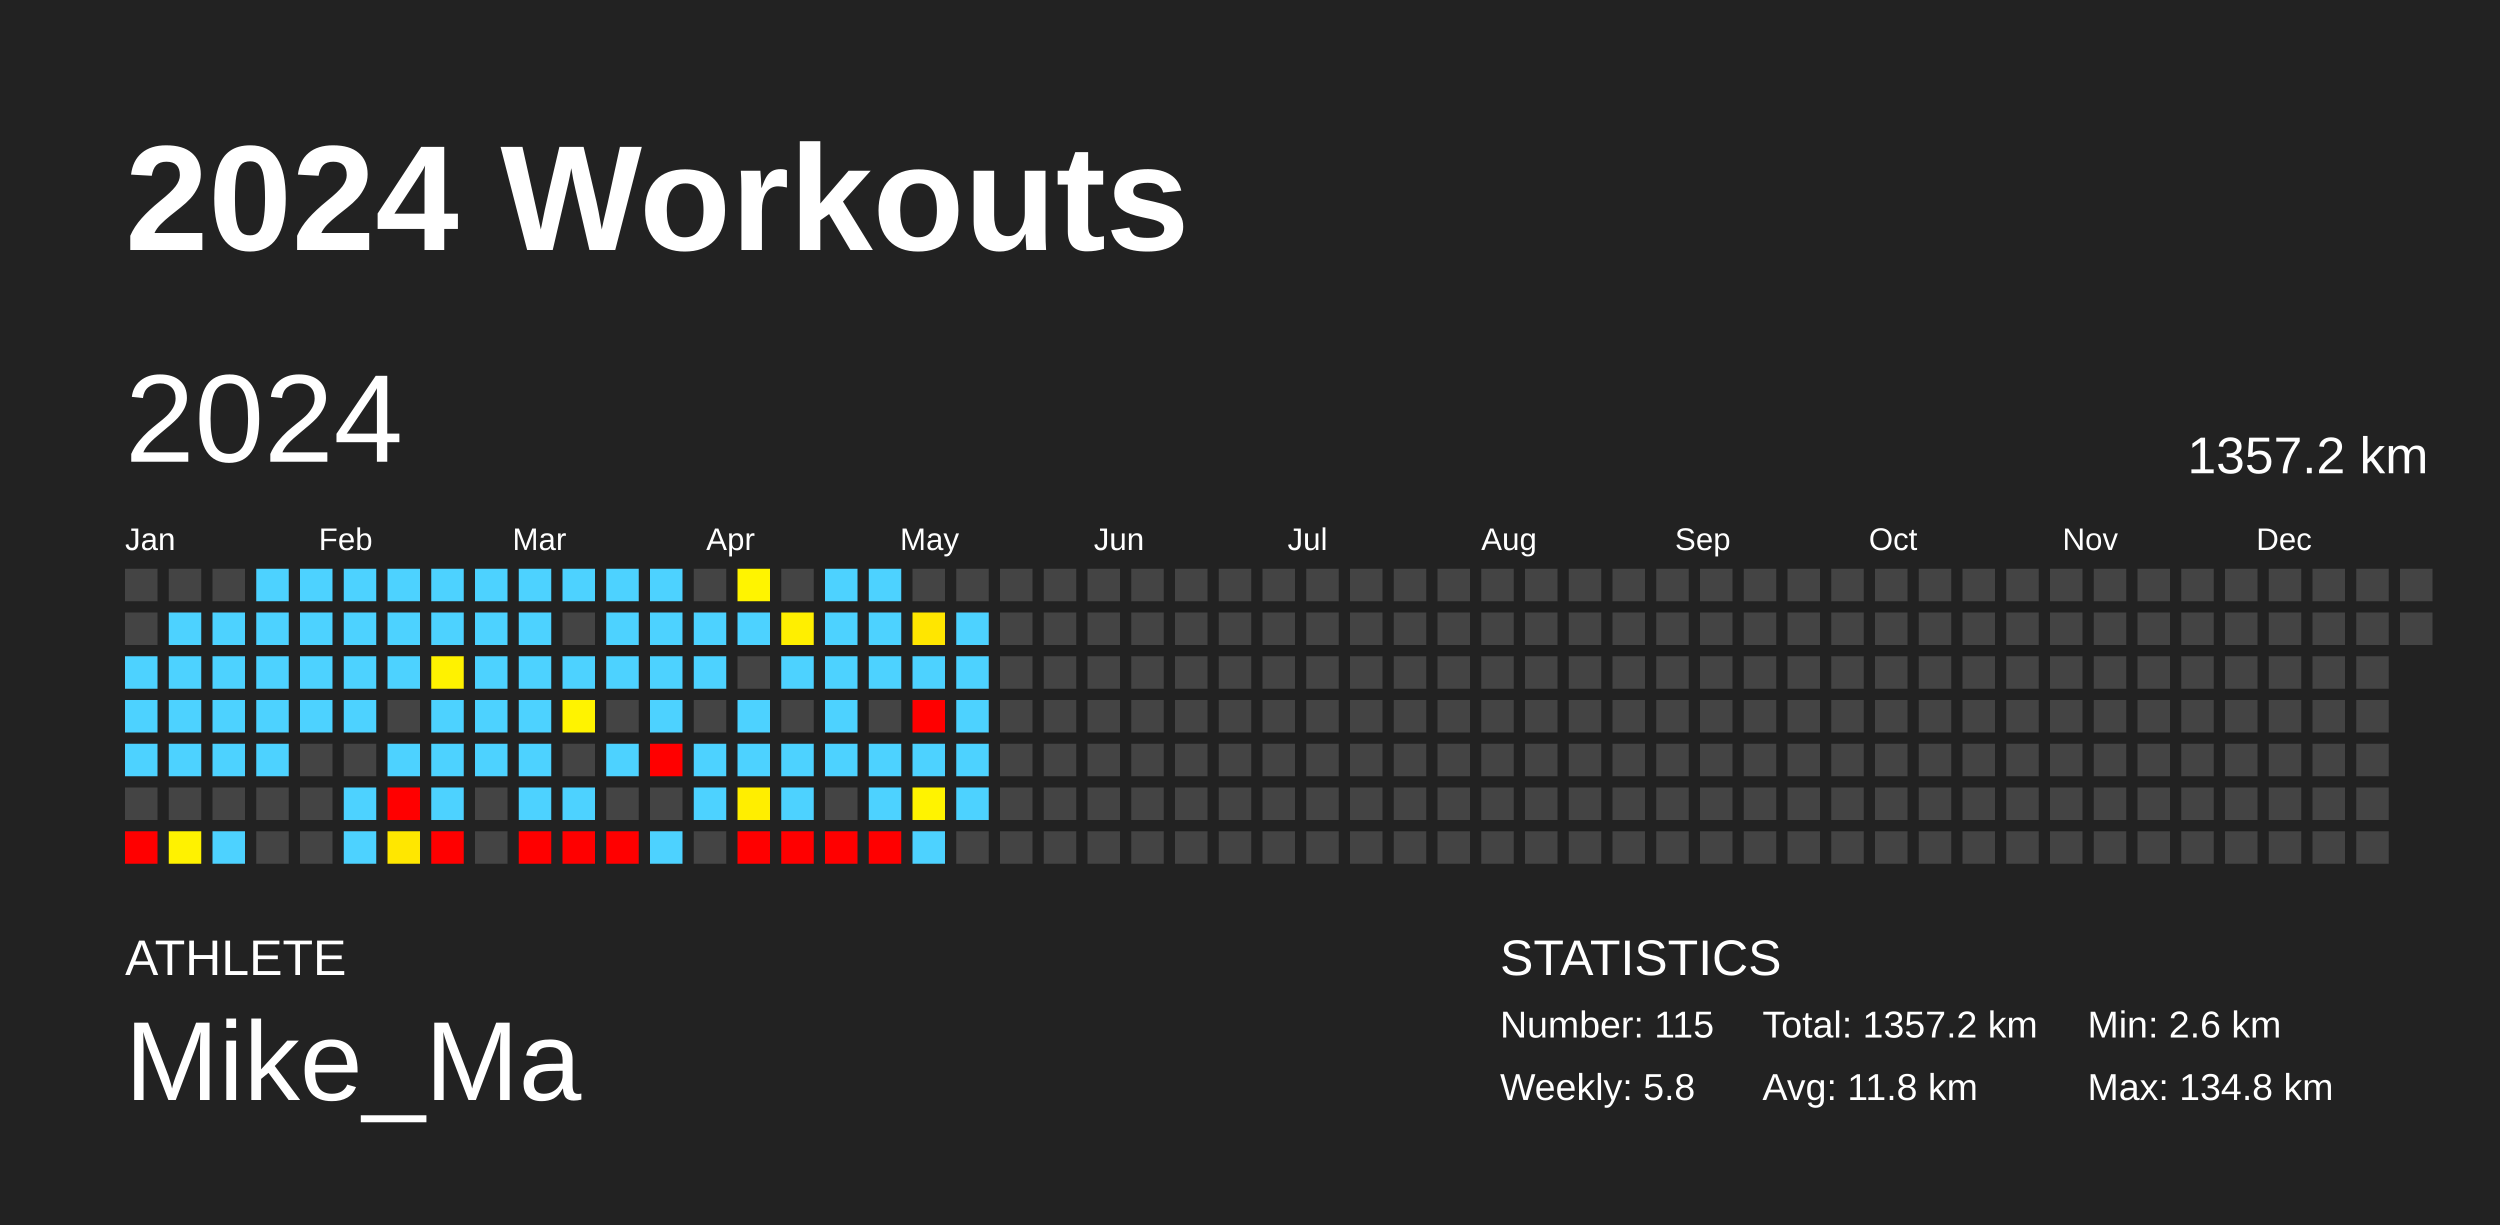
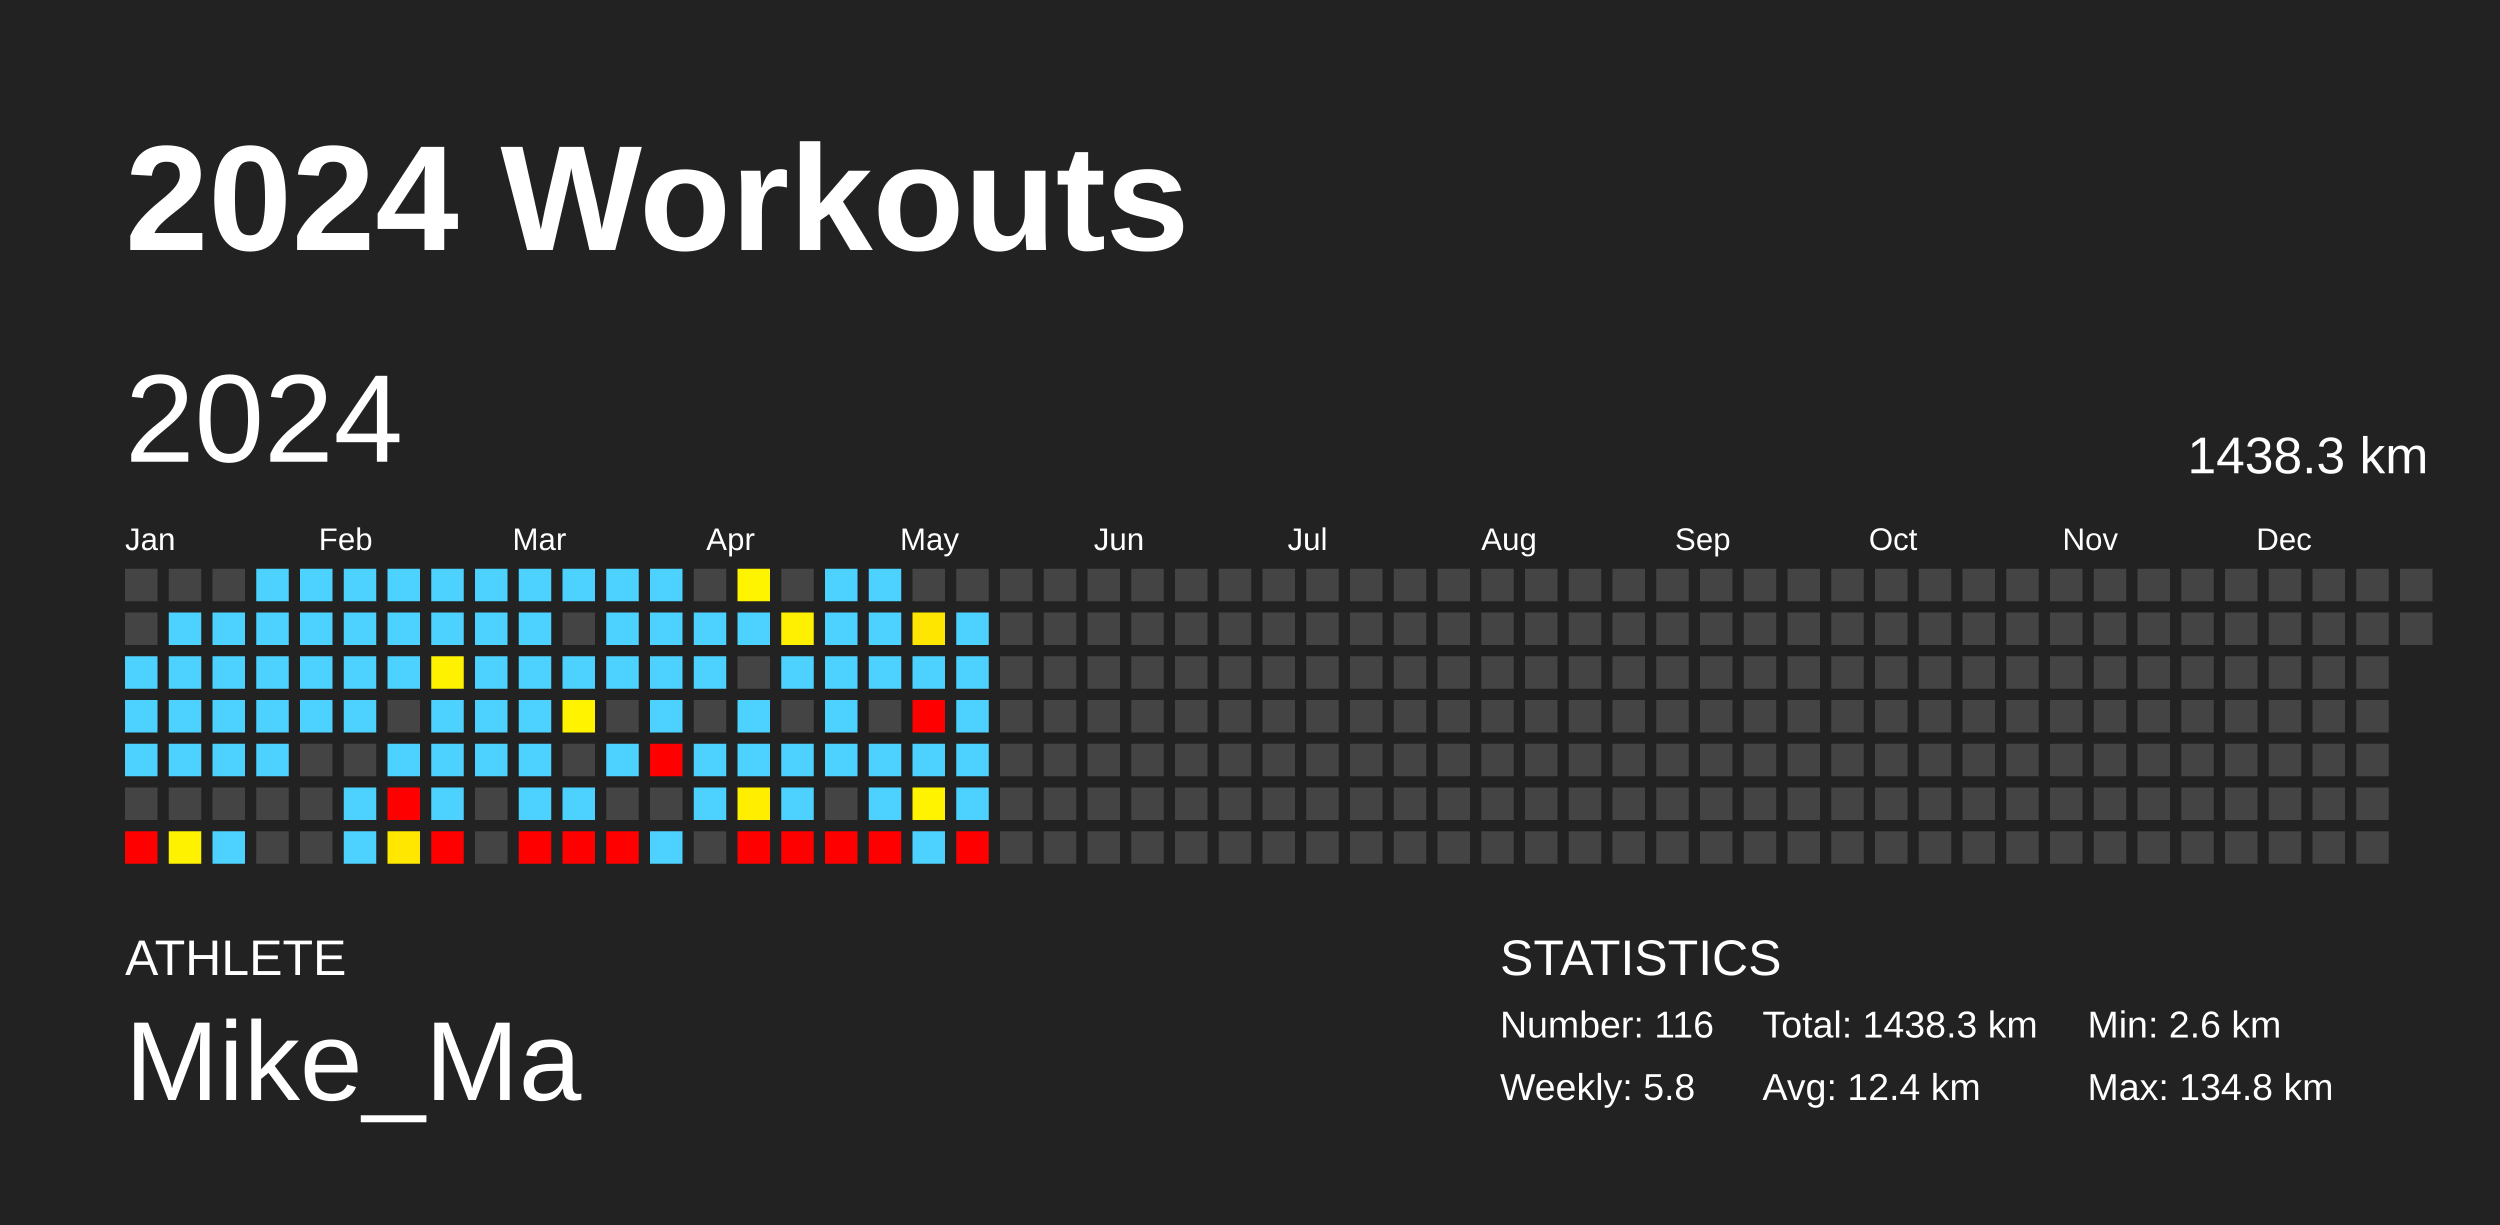
<svg xmlns="http://www.w3.org/2000/svg" baseProfile="full" height="98mm" version="1.1" viewBox="0,0,200,98" width="200mm">
  <defs />
  <rect fill="#222222" height="98" width="200" x="0" y="0" />
  <text fill="#FFFFFF" style="font-size:12px; font-family:Arial; font-weight:bold;" x="10" y="20">2024 Workouts</text>
  <text fill="#FFFFFF" style="font-size:4px; font-family:Arial" x="10" y="78">ATHLETE</text>
  <text fill="#FFFFFF" style="font-size:9px; font-family:Arial" x="10" y="88">Mike_Ma</text>
  <text fill="#FFFFFF" style="font-size:4px; font-family:Arial" x="120" y="78">STATISTICS</text>
-   <text fill="#FFFFFF" style="font-size:3px; font-family:Arial" x="120" y="83">Number: 115</text>
+   <text fill="#FFFFFF" style="font-size:3px; font-family:Arial" x="120" y="83">Number: 116</text>
  <text fill="#FFFFFF" style="font-size:3px; font-family:Arial" x="120" y="88">Weekly: 5.8</text>
-   <text fill="#FFFFFF" style="font-size:3px; font-family:Arial" x="141" y="83">Total: 1357.2 km</text>
-   <text fill="#FFFFFF" style="font-size:3px; font-family:Arial" x="141" y="88">Avg: 11.8 km</text>
+   <text fill="#FFFFFF" style="font-size:3px; font-family:Arial" x="141" y="83">Total: 1438.3 km</text>
+   <text fill="#FFFFFF" style="font-size:3px; font-family:Arial" x="141" y="88">Avg: 12.4 km</text>
  <text fill="#FFFFFF" style="font-size:3px; font-family:Arial" x="167" y="83">Min: 2.6 km</text>
  <text fill="#FFFFFF" style="font-size:3px; font-family:Arial" x="167" y="88">Max: 134.8 km</text>
  <text dominant-baseline="hanging" fill="#FFFFFF" style="font-size:10.0px; font-family:Arial;" x="10" y="30">2024</text>
-   <text dominant-baseline="hanging" fill="#FFFFFF" style="font-size:4.125px; font-family:Arial;" x="175" y="35">1357.2 km</text>
+   <text dominant-baseline="hanging" fill="#FFFFFF" style="font-size:4.125px; font-family:Arial;" x="175" y="35">1438.3 km</text>
  <text fill="#FFFFFF" style="font-size:2.5px; font-family:Arial" x="10.0" y="44">Jan</text>
  <text fill="#FFFFFF" style="font-size:2.5px; font-family:Arial" x="25.5" y="44">Feb</text>
  <text fill="#FFFFFF" style="font-size:2.5px; font-family:Arial" x="41.0" y="44">Mar</text>
  <text fill="#FFFFFF" style="font-size:2.5px; font-family:Arial" x="56.5" y="44">Apr</text>
  <text fill="#FFFFFF" style="font-size:2.5px; font-family:Arial" x="72.0" y="44">May</text>
  <text fill="#FFFFFF" style="font-size:2.5px; font-family:Arial" x="87.5" y="44">Jun</text>
  <text fill="#FFFFFF" style="font-size:2.5px; font-family:Arial" x="103.0" y="44">Jul</text>
  <text fill="#FFFFFF" style="font-size:2.5px; font-family:Arial" x="118.5" y="44">Aug</text>
  <text fill="#FFFFFF" style="font-size:2.5px; font-family:Arial" x="134.0" y="44">Sep</text>
  <text fill="#FFFFFF" style="font-size:2.5px; font-family:Arial" x="149.5" y="44">Oct</text>
  <text fill="#FFFFFF" style="font-size:2.5px; font-family:Arial" x="165.0" y="44">Nov</text>
  <text fill="#FFFFFF" style="font-size:2.5px; font-family:Arial" x="180.5" y="44">Dec</text>
  <rect fill="#444444" height="2.6" width="2.6" x="10.0" y="45.5" />
  <rect fill="#444444" height="2.6" width="2.6" x="10.0" y="49.0" />
  <rect fill="#4dd2ff" height="2.6" width="2.6" x="10.0" y="52.5" />
  <rect fill="#4dd2ff" height="2.6" width="2.6" x="10.0" y="56.0" />
  <rect fill="#4dd2ff" height="2.6" width="2.6" x="10.0" y="59.5" />
  <rect fill="#444444" height="2.6" width="2.6" x="10.0" y="63.0" />
  <rect fill="red" height="2.6" width="2.6" x="10.0" y="66.5" />
  <rect fill="#444444" height="2.6" width="2.6" x="13.5" y="45.5" />
  <rect fill="#4dd2ff" height="2.6" width="2.6" x="13.5" y="49.0" />
  <rect fill="#4dd2ff" height="2.6" width="2.6" x="13.5" y="52.5" />
  <rect fill="#4dd2ff" height="2.6" width="2.6" x="13.5" y="56.0" />
  <rect fill="#4dd2ff" height="2.6" width="2.6" x="13.5" y="59.5" />
  <rect fill="#444444" height="2.6" width="2.6" x="13.5" y="63.0" />
  <rect fill="#fff200" height="2.6" width="2.6" x="13.5" y="66.5" />
  <rect fill="#444444" height="2.6" width="2.6" x="17.0" y="45.5" />
  <rect fill="#4dd2ff" height="2.6" width="2.6" x="17.0" y="49.0" />
  <rect fill="#4dd2ff" height="2.6" width="2.6" x="17.0" y="52.5" />
  <rect fill="#4dd2ff" height="2.6" width="2.6" x="17.0" y="56.0" />
  <rect fill="#4dd2ff" height="2.6" width="2.6" x="17.0" y="59.5" />
  <rect fill="#444444" height="2.6" width="2.6" x="17.0" y="63.0" />
  <rect fill="#4dd2ff" height="2.6" width="2.6" x="17.0" y="66.5" />
  <rect fill="#4dd2ff" height="2.6" width="2.6" x="20.5" y="45.5" />
  <rect fill="#4dd2ff" height="2.6" width="2.6" x="20.5" y="49.0" />
  <rect fill="#4dd2ff" height="2.6" width="2.6" x="20.5" y="52.5" />
  <rect fill="#4dd2ff" height="2.6" width="2.6" x="20.5" y="56.0" />
  <rect fill="#4dd2ff" height="2.6" width="2.6" x="20.5" y="59.5" />
  <rect fill="#444444" height="2.6" width="2.6" x="20.5" y="63.0" />
  <rect fill="#444444" height="2.6" width="2.6" x="20.5" y="66.5" />
  <rect fill="#4dd2ff" height="2.6" width="2.6" x="24.0" y="45.5" />
  <rect fill="#4dd2ff" height="2.6" width="2.6" x="24.0" y="49.0" />
  <rect fill="#4dd2ff" height="2.6" width="2.6" x="24.0" y="52.5" />
  <rect fill="#4dd2ff" height="2.6" width="2.6" x="24.0" y="56.0" />
  <rect fill="#444444" height="2.6" width="2.6" x="24.0" y="59.5" />
  <rect fill="#444444" height="2.6" width="2.6" x="24.0" y="63.0" />
  <rect fill="#444444" height="2.6" width="2.6" x="24.0" y="66.5" />
  <rect fill="#4dd2ff" height="2.6" width="2.6" x="27.5" y="45.5" />
  <rect fill="#4dd2ff" height="2.6" width="2.6" x="27.5" y="49.0" />
  <rect fill="#4dd2ff" height="2.6" width="2.6" x="27.5" y="52.5" />
  <rect fill="#4dd2ff" height="2.6" width="2.6" x="27.5" y="56.0" />
  <rect fill="#444444" height="2.6" width="2.6" x="27.5" y="59.5" />
  <rect fill="#4dd2ff" height="2.6" width="2.6" x="27.5" y="63.0" />
  <rect fill="#4dd2ff" height="2.6" width="2.6" x="27.5" y="66.5" />
  <rect fill="#4dd2ff" height="2.6" width="2.6" x="31.0" y="45.5" />
  <rect fill="#4dd2ff" height="2.6" width="2.6" x="31.0" y="49.0" />
  <rect fill="#4dd2ff" height="2.6" width="2.6" x="31.0" y="52.5" />
  <rect fill="#444444" height="2.6" width="2.6" x="31.0" y="56.0" />
  <rect fill="#4dd2ff" height="2.6" width="2.6" x="31.0" y="59.5" />
  <rect fill="red" height="2.6" width="2.6" x="31.0" y="63.0" />
  <rect fill="#ffe700" height="2.6" width="2.6" x="31.0" y="66.5" />
  <rect fill="#4dd2ff" height="2.6" width="2.6" x="34.5" y="45.5" />
  <rect fill="#4dd2ff" height="2.6" width="2.6" x="34.5" y="49.0" />
  <rect fill="#fff200" height="2.6" width="2.6" x="34.5" y="52.5" />
  <rect fill="#4dd2ff" height="2.6" width="2.6" x="34.5" y="56.0" />
  <rect fill="#4dd2ff" height="2.6" width="2.6" x="34.5" y="59.5" />
  <rect fill="#4dd2ff" height="2.6" width="2.6" x="34.5" y="63.0" />
  <rect fill="red" height="2.6" width="2.6" x="34.5" y="66.5" />
  <rect fill="#4dd2ff" height="2.6" width="2.6" x="38.0" y="45.5" />
  <rect fill="#4dd2ff" height="2.6" width="2.6" x="38.0" y="49.0" />
  <rect fill="#4dd2ff" height="2.6" width="2.6" x="38.0" y="52.5" />
  <rect fill="#4dd2ff" height="2.6" width="2.6" x="38.0" y="56.0" />
  <rect fill="#4dd2ff" height="2.6" width="2.6" x="38.0" y="59.5" />
  <rect fill="#444444" height="2.6" width="2.6" x="38.0" y="63.0" />
  <rect fill="#444444" height="2.6" width="2.6" x="38.0" y="66.5" />
  <rect fill="#4dd2ff" height="2.6" width="2.6" x="41.5" y="45.5" />
  <rect fill="#4dd2ff" height="2.6" width="2.6" x="41.5" y="49.0" />
  <rect fill="#4dd2ff" height="2.6" width="2.6" x="41.5" y="52.5" />
  <rect fill="#4dd2ff" height="2.6" width="2.6" x="41.5" y="56.0" />
  <rect fill="#4dd2ff" height="2.6" width="2.6" x="41.5" y="59.5" />
  <rect fill="#4dd2ff" height="2.6" width="2.6" x="41.5" y="63.0" />
  <rect fill="red" height="2.6" width="2.6" x="41.5" y="66.5" />
  <rect fill="#4dd2ff" height="2.6" width="2.6" x="45.0" y="45.5" />
  <rect fill="#444444" height="2.6" width="2.6" x="45.0" y="49.0" />
  <rect fill="#4dd2ff" height="2.6" width="2.6" x="45.0" y="52.5" />
  <rect fill="#fff300" height="2.6" width="2.6" x="45.0" y="56.0" />
  <rect fill="#444444" height="2.6" width="2.6" x="45.0" y="59.5" />
  <rect fill="#4dd2ff" height="2.6" width="2.6" x="45.0" y="63.0" />
  <rect fill="red" height="2.6" width="2.6" x="45.0" y="66.5" />
  <rect fill="#4dd2ff" height="2.6" width="2.6" x="48.5" y="45.5" />
  <rect fill="#4dd2ff" height="2.6" width="2.6" x="48.5" y="49.0" />
  <rect fill="#4dd2ff" height="2.6" width="2.6" x="48.5" y="52.5" />
  <rect fill="#444444" height="2.6" width="2.6" x="48.5" y="56.0" />
  <rect fill="#4dd2ff" height="2.6" width="2.6" x="48.5" y="59.5" />
  <rect fill="#444444" height="2.6" width="2.6" x="48.5" y="63.0" />
  <rect fill="red" height="2.6" width="2.6" x="48.5" y="66.5" />
  <rect fill="#4dd2ff" height="2.6" width="2.6" x="52.0" y="45.5" />
  <rect fill="#4dd2ff" height="2.6" width="2.6" x="52.0" y="49.0" />
  <rect fill="#4dd2ff" height="2.6" width="2.6" x="52.0" y="52.5" />
  <rect fill="#4dd2ff" height="2.6" width="2.6" x="52.0" y="56.0" />
  <rect fill="red" height="2.6" width="2.6" x="52.0" y="59.5" />
  <rect fill="#444444" height="2.6" width="2.6" x="52.0" y="63.0" />
  <rect fill="#4dd2ff" height="2.6" width="2.6" x="52.0" y="66.5" />
  <rect fill="#444444" height="2.6" width="2.6" x="55.5" y="45.5" />
  <rect fill="#4dd2ff" height="2.6" width="2.6" x="55.5" y="49.0" />
  <rect fill="#4dd2ff" height="2.6" width="2.6" x="55.5" y="52.5" />
  <rect fill="#444444" height="2.6" width="2.6" x="55.5" y="56.0" />
  <rect fill="#4dd2ff" height="2.6" width="2.6" x="55.5" y="59.5" />
  <rect fill="#4dd2ff" height="2.6" width="2.6" x="55.5" y="63.0" />
  <rect fill="#444444" height="2.6" width="2.6" x="55.5" y="66.5" />
  <rect fill="#fff400" height="2.6" width="2.6" x="59.0" y="45.5" />
  <rect fill="#4dd2ff" height="2.6" width="2.6" x="59.0" y="49.0" />
  <rect fill="#444444" height="2.6" width="2.6" x="59.0" y="52.5" />
  <rect fill="#4dd2ff" height="2.6" width="2.6" x="59.0" y="56.0" />
  <rect fill="#4dd2ff" height="2.6" width="2.6" x="59.0" y="59.5" />
  <rect fill="#ffee00" height="2.6" width="2.6" x="59.0" y="63.0" />
  <rect fill="red" height="2.6" width="2.6" x="59.0" y="66.5" />
  <rect fill="#444444" height="2.6" width="2.6" x="62.5" y="45.5" />
  <rect fill="#ffef00" height="2.6" width="2.6" x="62.5" y="49.0" />
  <rect fill="#4dd2ff" height="2.6" width="2.6" x="62.5" y="52.5" />
  <rect fill="#444444" height="2.6" width="2.6" x="62.5" y="56.0" />
  <rect fill="#4dd2ff" height="2.6" width="2.6" x="62.5" y="59.5" />
  <rect fill="#4dd2ff" height="2.6" width="2.6" x="62.5" y="63.0" />
  <rect fill="red" height="2.6" width="2.6" x="62.5" y="66.5" />
  <rect fill="#4dd2ff" height="2.6" width="2.6" x="66.0" y="45.5" />
  <rect fill="#4dd2ff" height="2.6" width="2.6" x="66.0" y="49.0" />
  <rect fill="#4dd2ff" height="2.6" width="2.6" x="66.0" y="52.5" />
  <rect fill="#4dd2ff" height="2.6" width="2.6" x="66.0" y="56.0" />
  <rect fill="#4dd2ff" height="2.6" width="2.6" x="66.0" y="59.5" />
  <rect fill="#444444" height="2.6" width="2.6" x="66.0" y="63.0" />
  <rect fill="red" height="2.6" width="2.6" x="66.0" y="66.5" />
  <rect fill="#4dd2ff" height="2.6" width="2.6" x="69.5" y="45.5" />
  <rect fill="#4dd2ff" height="2.6" width="2.6" x="69.5" y="49.0" />
  <rect fill="#4dd2ff" height="2.6" width="2.6" x="69.5" y="52.5" />
  <rect fill="#444444" height="2.6" width="2.6" x="69.5" y="56.0" />
  <rect fill="#4dd2ff" height="2.6" width="2.6" x="69.5" y="59.5" />
  <rect fill="#4dd2ff" height="2.6" width="2.6" x="69.5" y="63.0" />
  <rect fill="red" height="2.6" width="2.6" x="69.5" y="66.5" />
  <rect fill="#444444" height="2.6" width="2.6" x="73.0" y="45.5" />
  <rect fill="#ffe600" height="2.6" width="2.6" x="73.0" y="49.0" />
  <rect fill="#4dd2ff" height="2.6" width="2.6" x="73.0" y="52.5" />
  <rect fill="red" height="2.6" width="2.6" x="73.0" y="56.0" />
  <rect fill="#4dd2ff" height="2.6" width="2.6" x="73.0" y="59.5" />
  <rect fill="#fff300" height="2.6" width="2.6" x="73.0" y="63.0" />
  <rect fill="#4dd2ff" height="2.6" width="2.6" x="73.0" y="66.5" />
  <rect fill="#444444" height="2.6" width="2.6" x="76.5" y="45.5" />
  <rect fill="#4dd2ff" height="2.6" width="2.6" x="76.5" y="49.0" />
  <rect fill="#4dd2ff" height="2.6" width="2.6" x="76.5" y="52.5" />
  <rect fill="#4dd2ff" height="2.6" width="2.6" x="76.5" y="56.0" />
  <rect fill="#4dd2ff" height="2.6" width="2.6" x="76.5" y="59.5" />
  <rect fill="#4dd2ff" height="2.6" width="2.6" x="76.5" y="63.0" />
-   <rect fill="#444444" height="2.6" width="2.6" x="76.5" y="66.5" />
+   <rect fill="red" height="2.6" width="2.6" x="76.5" y="66.5" />
  <rect fill="#444444" height="2.6" width="2.6" x="80.0" y="45.5" />
  <rect fill="#444444" height="2.6" width="2.6" x="80.0" y="49.0" />
  <rect fill="#444444" height="2.6" width="2.6" x="80.0" y="52.5" />
  <rect fill="#444444" height="2.6" width="2.6" x="80.0" y="56.0" />
  <rect fill="#444444" height="2.6" width="2.6" x="80.0" y="59.5" />
  <rect fill="#444444" height="2.6" width="2.6" x="80.0" y="63.0" />
  <rect fill="#444444" height="2.6" width="2.6" x="80.0" y="66.5" />
  <rect fill="#444444" height="2.6" width="2.6" x="83.5" y="45.5" />
  <rect fill="#444444" height="2.6" width="2.6" x="83.5" y="49.0" />
  <rect fill="#444444" height="2.6" width="2.6" x="83.5" y="52.5" />
  <rect fill="#444444" height="2.6" width="2.6" x="83.5" y="56.0" />
  <rect fill="#444444" height="2.6" width="2.6" x="83.5" y="59.5" />
  <rect fill="#444444" height="2.6" width="2.6" x="83.5" y="63.0" />
  <rect fill="#444444" height="2.6" width="2.6" x="83.5" y="66.5" />
  <rect fill="#444444" height="2.6" width="2.6" x="87.0" y="45.5" />
  <rect fill="#444444" height="2.6" width="2.6" x="87.0" y="49.0" />
  <rect fill="#444444" height="2.6" width="2.6" x="87.0" y="52.5" />
  <rect fill="#444444" height="2.6" width="2.6" x="87.0" y="56.0" />
  <rect fill="#444444" height="2.6" width="2.6" x="87.0" y="59.5" />
  <rect fill="#444444" height="2.6" width="2.6" x="87.0" y="63.0" />
  <rect fill="#444444" height="2.6" width="2.6" x="87.0" y="66.5" />
  <rect fill="#444444" height="2.6" width="2.6" x="90.5" y="45.5" />
  <rect fill="#444444" height="2.6" width="2.6" x="90.5" y="49.0" />
  <rect fill="#444444" height="2.6" width="2.6" x="90.5" y="52.5" />
  <rect fill="#444444" height="2.6" width="2.6" x="90.5" y="56.0" />
  <rect fill="#444444" height="2.6" width="2.6" x="90.5" y="59.5" />
  <rect fill="#444444" height="2.6" width="2.6" x="90.5" y="63.0" />
  <rect fill="#444444" height="2.6" width="2.6" x="90.5" y="66.5" />
  <rect fill="#444444" height="2.6" width="2.6" x="94.0" y="45.5" />
  <rect fill="#444444" height="2.6" width="2.6" x="94.0" y="49.0" />
  <rect fill="#444444" height="2.6" width="2.6" x="94.0" y="52.5" />
  <rect fill="#444444" height="2.6" width="2.6" x="94.0" y="56.0" />
  <rect fill="#444444" height="2.6" width="2.6" x="94.0" y="59.5" />
  <rect fill="#444444" height="2.6" width="2.6" x="94.0" y="63.0" />
  <rect fill="#444444" height="2.6" width="2.6" x="94.0" y="66.5" />
  <rect fill="#444444" height="2.6" width="2.6" x="97.5" y="45.5" />
  <rect fill="#444444" height="2.6" width="2.6" x="97.5" y="49.0" />
  <rect fill="#444444" height="2.6" width="2.6" x="97.5" y="52.5" />
  <rect fill="#444444" height="2.6" width="2.6" x="97.5" y="56.0" />
  <rect fill="#444444" height="2.6" width="2.6" x="97.5" y="59.5" />
  <rect fill="#444444" height="2.6" width="2.6" x="97.5" y="63.0" />
  <rect fill="#444444" height="2.6" width="2.6" x="97.5" y="66.5" />
  <rect fill="#444444" height="2.6" width="2.6" x="101.0" y="45.5" />
  <rect fill="#444444" height="2.6" width="2.6" x="101.0" y="49.0" />
  <rect fill="#444444" height="2.6" width="2.6" x="101.0" y="52.5" />
  <rect fill="#444444" height="2.6" width="2.6" x="101.0" y="56.0" />
  <rect fill="#444444" height="2.6" width="2.6" x="101.0" y="59.5" />
  <rect fill="#444444" height="2.6" width="2.6" x="101.0" y="63.0" />
  <rect fill="#444444" height="2.6" width="2.6" x="101.0" y="66.5" />
  <rect fill="#444444" height="2.6" width="2.6" x="104.5" y="45.5" />
  <rect fill="#444444" height="2.6" width="2.6" x="104.5" y="49.0" />
  <rect fill="#444444" height="2.6" width="2.6" x="104.5" y="52.5" />
  <rect fill="#444444" height="2.6" width="2.6" x="104.5" y="56.0" />
  <rect fill="#444444" height="2.6" width="2.6" x="104.5" y="59.5" />
  <rect fill="#444444" height="2.6" width="2.6" x="104.5" y="63.0" />
  <rect fill="#444444" height="2.6" width="2.6" x="104.5" y="66.5" />
  <rect fill="#444444" height="2.6" width="2.6" x="108.0" y="45.5" />
  <rect fill="#444444" height="2.6" width="2.6" x="108.0" y="49.0" />
  <rect fill="#444444" height="2.6" width="2.6" x="108.0" y="52.5" />
  <rect fill="#444444" height="2.6" width="2.6" x="108.0" y="56.0" />
  <rect fill="#444444" height="2.6" width="2.6" x="108.0" y="59.5" />
  <rect fill="#444444" height="2.6" width="2.6" x="108.0" y="63.0" />
  <rect fill="#444444" height="2.6" width="2.6" x="108.0" y="66.5" />
  <rect fill="#444444" height="2.6" width="2.6" x="111.5" y="45.5" />
  <rect fill="#444444" height="2.6" width="2.6" x="111.5" y="49.0" />
  <rect fill="#444444" height="2.6" width="2.6" x="111.5" y="52.5" />
  <rect fill="#444444" height="2.6" width="2.6" x="111.5" y="56.0" />
  <rect fill="#444444" height="2.6" width="2.6" x="111.5" y="59.5" />
  <rect fill="#444444" height="2.6" width="2.6" x="111.5" y="63.0" />
  <rect fill="#444444" height="2.6" width="2.6" x="111.5" y="66.5" />
  <rect fill="#444444" height="2.6" width="2.6" x="115.0" y="45.5" />
  <rect fill="#444444" height="2.6" width="2.6" x="115.0" y="49.0" />
  <rect fill="#444444" height="2.6" width="2.6" x="115.0" y="52.5" />
  <rect fill="#444444" height="2.6" width="2.6" x="115.0" y="56.0" />
  <rect fill="#444444" height="2.6" width="2.6" x="115.0" y="59.5" />
  <rect fill="#444444" height="2.6" width="2.6" x="115.0" y="63.0" />
  <rect fill="#444444" height="2.6" width="2.6" x="115.0" y="66.5" />
  <rect fill="#444444" height="2.6" width="2.6" x="118.5" y="45.5" />
  <rect fill="#444444" height="2.6" width="2.6" x="118.5" y="49.0" />
  <rect fill="#444444" height="2.6" width="2.6" x="118.5" y="52.5" />
  <rect fill="#444444" height="2.6" width="2.6" x="118.5" y="56.0" />
  <rect fill="#444444" height="2.6" width="2.6" x="118.5" y="59.5" />
  <rect fill="#444444" height="2.6" width="2.6" x="118.5" y="63.0" />
  <rect fill="#444444" height="2.6" width="2.6" x="118.5" y="66.5" />
  <rect fill="#444444" height="2.6" width="2.6" x="122.0" y="45.5" />
  <rect fill="#444444" height="2.6" width="2.6" x="122.0" y="49.0" />
  <rect fill="#444444" height="2.6" width="2.6" x="122.0" y="52.5" />
  <rect fill="#444444" height="2.6" width="2.6" x="122.0" y="56.0" />
  <rect fill="#444444" height="2.6" width="2.6" x="122.0" y="59.5" />
  <rect fill="#444444" height="2.6" width="2.6" x="122.0" y="63.0" />
  <rect fill="#444444" height="2.6" width="2.6" x="122.0" y="66.5" />
  <rect fill="#444444" height="2.6" width="2.6" x="125.5" y="45.5" />
  <rect fill="#444444" height="2.6" width="2.6" x="125.5" y="49.0" />
  <rect fill="#444444" height="2.6" width="2.6" x="125.5" y="52.5" />
  <rect fill="#444444" height="2.6" width="2.6" x="125.5" y="56.0" />
  <rect fill="#444444" height="2.6" width="2.6" x="125.5" y="59.5" />
  <rect fill="#444444" height="2.6" width="2.6" x="125.5" y="63.0" />
  <rect fill="#444444" height="2.6" width="2.6" x="125.5" y="66.5" />
  <rect fill="#444444" height="2.6" width="2.6" x="129.0" y="45.5" />
  <rect fill="#444444" height="2.6" width="2.6" x="129.0" y="49.0" />
  <rect fill="#444444" height="2.6" width="2.6" x="129.0" y="52.5" />
  <rect fill="#444444" height="2.6" width="2.6" x="129.0" y="56.0" />
  <rect fill="#444444" height="2.6" width="2.6" x="129.0" y="59.5" />
  <rect fill="#444444" height="2.6" width="2.6" x="129.0" y="63.0" />
  <rect fill="#444444" height="2.6" width="2.6" x="129.0" y="66.5" />
  <rect fill="#444444" height="2.6" width="2.6" x="132.5" y="45.5" />
  <rect fill="#444444" height="2.6" width="2.6" x="132.5" y="49.0" />
  <rect fill="#444444" height="2.6" width="2.6" x="132.5" y="52.5" />
  <rect fill="#444444" height="2.6" width="2.6" x="132.5" y="56.0" />
  <rect fill="#444444" height="2.6" width="2.6" x="132.5" y="59.5" />
  <rect fill="#444444" height="2.6" width="2.6" x="132.5" y="63.0" />
  <rect fill="#444444" height="2.6" width="2.6" x="132.5" y="66.5" />
  <rect fill="#444444" height="2.6" width="2.6" x="136.0" y="45.5" />
  <rect fill="#444444" height="2.6" width="2.6" x="136.0" y="49.0" />
  <rect fill="#444444" height="2.6" width="2.6" x="136.0" y="52.5" />
  <rect fill="#444444" height="2.6" width="2.6" x="136.0" y="56.0" />
  <rect fill="#444444" height="2.6" width="2.6" x="136.0" y="59.5" />
  <rect fill="#444444" height="2.6" width="2.6" x="136.0" y="63.0" />
  <rect fill="#444444" height="2.6" width="2.6" x="136.0" y="66.5" />
  <rect fill="#444444" height="2.6" width="2.6" x="139.5" y="45.5" />
  <rect fill="#444444" height="2.6" width="2.6" x="139.5" y="49.0" />
  <rect fill="#444444" height="2.6" width="2.6" x="139.5" y="52.5" />
  <rect fill="#444444" height="2.6" width="2.6" x="139.5" y="56.0" />
  <rect fill="#444444" height="2.6" width="2.6" x="139.5" y="59.5" />
  <rect fill="#444444" height="2.6" width="2.6" x="139.5" y="63.0" />
  <rect fill="#444444" height="2.6" width="2.6" x="139.5" y="66.5" />
  <rect fill="#444444" height="2.6" width="2.6" x="143.0" y="45.5" />
  <rect fill="#444444" height="2.6" width="2.6" x="143.0" y="49.0" />
  <rect fill="#444444" height="2.6" width="2.6" x="143.0" y="52.5" />
  <rect fill="#444444" height="2.6" width="2.6" x="143.0" y="56.0" />
  <rect fill="#444444" height="2.6" width="2.6" x="143.0" y="59.5" />
  <rect fill="#444444" height="2.6" width="2.6" x="143.0" y="63.0" />
  <rect fill="#444444" height="2.6" width="2.6" x="143.0" y="66.5" />
  <rect fill="#444444" height="2.6" width="2.6" x="146.5" y="45.5" />
  <rect fill="#444444" height="2.6" width="2.6" x="146.5" y="49.0" />
  <rect fill="#444444" height="2.6" width="2.6" x="146.5" y="52.5" />
  <rect fill="#444444" height="2.6" width="2.6" x="146.5" y="56.0" />
  <rect fill="#444444" height="2.6" width="2.6" x="146.5" y="59.5" />
  <rect fill="#444444" height="2.6" width="2.6" x="146.5" y="63.0" />
  <rect fill="#444444" height="2.6" width="2.6" x="146.5" y="66.5" />
  <rect fill="#444444" height="2.6" width="2.6" x="150.0" y="45.5" />
  <rect fill="#444444" height="2.6" width="2.6" x="150.0" y="49.0" />
  <rect fill="#444444" height="2.6" width="2.6" x="150.0" y="52.5" />
  <rect fill="#444444" height="2.6" width="2.6" x="150.0" y="56.0" />
  <rect fill="#444444" height="2.6" width="2.6" x="150.0" y="59.5" />
  <rect fill="#444444" height="2.6" width="2.6" x="150.0" y="63.0" />
  <rect fill="#444444" height="2.6" width="2.6" x="150.0" y="66.5" />
  <rect fill="#444444" height="2.6" width="2.6" x="153.5" y="45.5" />
  <rect fill="#444444" height="2.6" width="2.6" x="153.5" y="49.0" />
  <rect fill="#444444" height="2.6" width="2.6" x="153.5" y="52.5" />
  <rect fill="#444444" height="2.6" width="2.6" x="153.5" y="56.0" />
  <rect fill="#444444" height="2.6" width="2.6" x="153.5" y="59.5" />
  <rect fill="#444444" height="2.6" width="2.6" x="153.5" y="63.0" />
  <rect fill="#444444" height="2.6" width="2.6" x="153.5" y="66.5" />
  <rect fill="#444444" height="2.6" width="2.6" x="157.0" y="45.5" />
  <rect fill="#444444" height="2.6" width="2.6" x="157.0" y="49.0" />
  <rect fill="#444444" height="2.6" width="2.6" x="157.0" y="52.5" />
  <rect fill="#444444" height="2.6" width="2.6" x="157.0" y="56.0" />
  <rect fill="#444444" height="2.6" width="2.6" x="157.0" y="59.5" />
  <rect fill="#444444" height="2.6" width="2.6" x="157.0" y="63.0" />
  <rect fill="#444444" height="2.6" width="2.6" x="157.0" y="66.5" />
  <rect fill="#444444" height="2.6" width="2.6" x="160.5" y="45.5" />
  <rect fill="#444444" height="2.6" width="2.6" x="160.5" y="49.0" />
  <rect fill="#444444" height="2.6" width="2.6" x="160.5" y="52.5" />
  <rect fill="#444444" height="2.6" width="2.6" x="160.5" y="56.0" />
  <rect fill="#444444" height="2.6" width="2.6" x="160.5" y="59.5" />
  <rect fill="#444444" height="2.6" width="2.6" x="160.5" y="63.0" />
  <rect fill="#444444" height="2.6" width="2.6" x="160.5" y="66.5" />
  <rect fill="#444444" height="2.6" width="2.6" x="164.0" y="45.5" />
  <rect fill="#444444" height="2.6" width="2.6" x="164.0" y="49.0" />
  <rect fill="#444444" height="2.6" width="2.6" x="164.0" y="52.5" />
  <rect fill="#444444" height="2.6" width="2.6" x="164.0" y="56.0" />
  <rect fill="#444444" height="2.6" width="2.6" x="164.0" y="59.5" />
  <rect fill="#444444" height="2.6" width="2.6" x="164.0" y="63.0" />
  <rect fill="#444444" height="2.6" width="2.6" x="164.0" y="66.5" />
  <rect fill="#444444" height="2.6" width="2.6" x="167.5" y="45.5" />
  <rect fill="#444444" height="2.6" width="2.6" x="167.5" y="49.0" />
  <rect fill="#444444" height="2.6" width="2.6" x="167.5" y="52.5" />
  <rect fill="#444444" height="2.6" width="2.6" x="167.5" y="56.0" />
  <rect fill="#444444" height="2.6" width="2.6" x="167.5" y="59.5" />
  <rect fill="#444444" height="2.6" width="2.6" x="167.5" y="63.0" />
  <rect fill="#444444" height="2.6" width="2.6" x="167.5" y="66.5" />
  <rect fill="#444444" height="2.6" width="2.6" x="171.0" y="45.5" />
  <rect fill="#444444" height="2.6" width="2.6" x="171.0" y="49.0" />
  <rect fill="#444444" height="2.6" width="2.6" x="171.0" y="52.5" />
  <rect fill="#444444" height="2.6" width="2.6" x="171.0" y="56.0" />
  <rect fill="#444444" height="2.6" width="2.6" x="171.0" y="59.5" />
  <rect fill="#444444" height="2.6" width="2.6" x="171.0" y="63.0" />
  <rect fill="#444444" height="2.6" width="2.6" x="171.0" y="66.5" />
  <rect fill="#444444" height="2.6" width="2.6" x="174.5" y="45.5" />
  <rect fill="#444444" height="2.6" width="2.6" x="174.5" y="49.0" />
  <rect fill="#444444" height="2.6" width="2.6" x="174.5" y="52.5" />
  <rect fill="#444444" height="2.6" width="2.6" x="174.5" y="56.0" />
  <rect fill="#444444" height="2.6" width="2.6" x="174.5" y="59.5" />
  <rect fill="#444444" height="2.6" width="2.6" x="174.5" y="63.0" />
  <rect fill="#444444" height="2.6" width="2.6" x="174.5" y="66.5" />
  <rect fill="#444444" height="2.6" width="2.6" x="178.0" y="45.5" />
  <rect fill="#444444" height="2.6" width="2.6" x="178.0" y="49.0" />
  <rect fill="#444444" height="2.6" width="2.6" x="178.0" y="52.5" />
  <rect fill="#444444" height="2.6" width="2.6" x="178.0" y="56.0" />
  <rect fill="#444444" height="2.6" width="2.6" x="178.0" y="59.5" />
  <rect fill="#444444" height="2.6" width="2.6" x="178.0" y="63.0" />
  <rect fill="#444444" height="2.6" width="2.6" x="178.0" y="66.5" />
  <rect fill="#444444" height="2.6" width="2.6" x="181.5" y="45.5" />
  <rect fill="#444444" height="2.6" width="2.6" x="181.5" y="49.0" />
  <rect fill="#444444" height="2.6" width="2.6" x="181.5" y="52.5" />
  <rect fill="#444444" height="2.6" width="2.6" x="181.5" y="56.0" />
  <rect fill="#444444" height="2.6" width="2.6" x="181.5" y="59.5" />
  <rect fill="#444444" height="2.6" width="2.6" x="181.5" y="63.0" />
  <rect fill="#444444" height="2.6" width="2.6" x="181.5" y="66.5" />
  <rect fill="#444444" height="2.6" width="2.6" x="185.0" y="45.5" />
  <rect fill="#444444" height="2.6" width="2.6" x="185.0" y="49.0" />
  <rect fill="#444444" height="2.6" width="2.6" x="185.0" y="52.5" />
  <rect fill="#444444" height="2.6" width="2.6" x="185.0" y="56.0" />
  <rect fill="#444444" height="2.6" width="2.6" x="185.0" y="59.5" />
  <rect fill="#444444" height="2.6" width="2.6" x="185.0" y="63.0" />
  <rect fill="#444444" height="2.6" width="2.6" x="185.0" y="66.5" />
  <rect fill="#444444" height="2.6" width="2.6" x="188.5" y="45.5" />
  <rect fill="#444444" height="2.6" width="2.6" x="188.5" y="49.0" />
  <rect fill="#444444" height="2.6" width="2.6" x="188.5" y="52.5" />
  <rect fill="#444444" height="2.6" width="2.6" x="188.5" y="56.0" />
  <rect fill="#444444" height="2.6" width="2.6" x="188.5" y="59.5" />
  <rect fill="#444444" height="2.6" width="2.6" x="188.5" y="63.0" />
  <rect fill="#444444" height="2.6" width="2.6" x="188.5" y="66.5" />
  <rect fill="#444444" height="2.6" width="2.6" x="192.0" y="45.5" />
  <rect fill="#444444" height="2.6" width="2.6" x="192.0" y="49.0" />
</svg>
